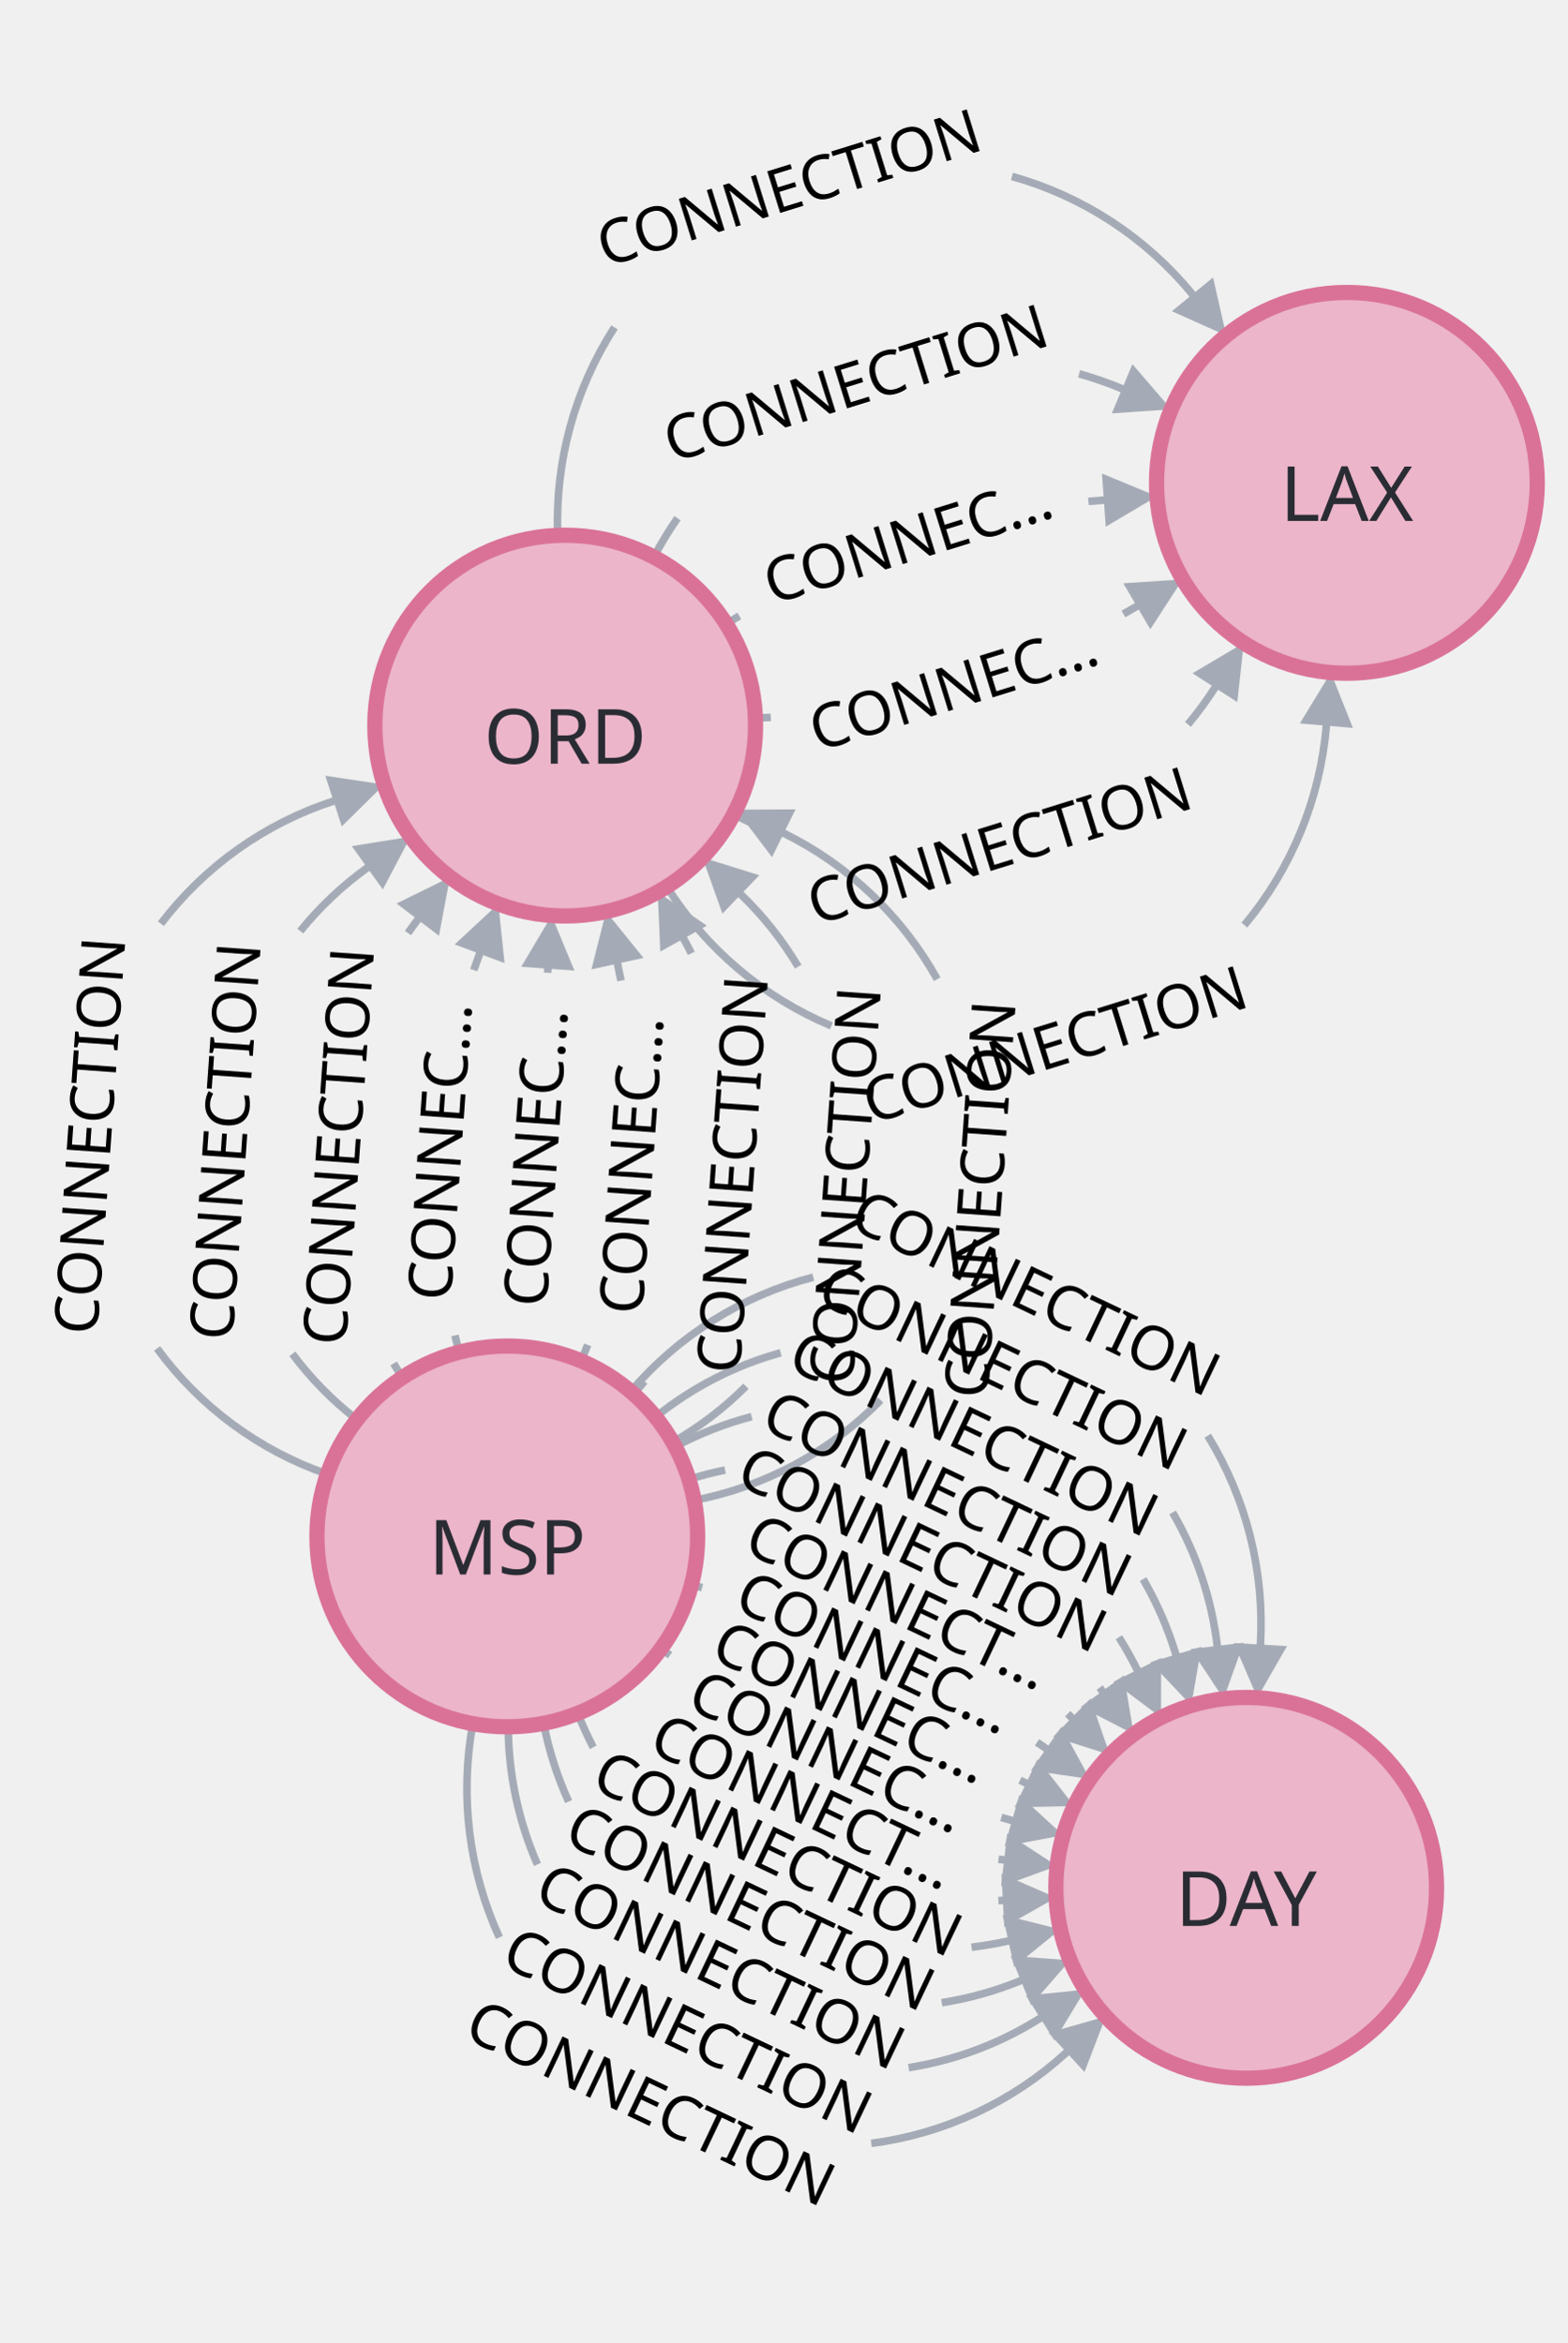
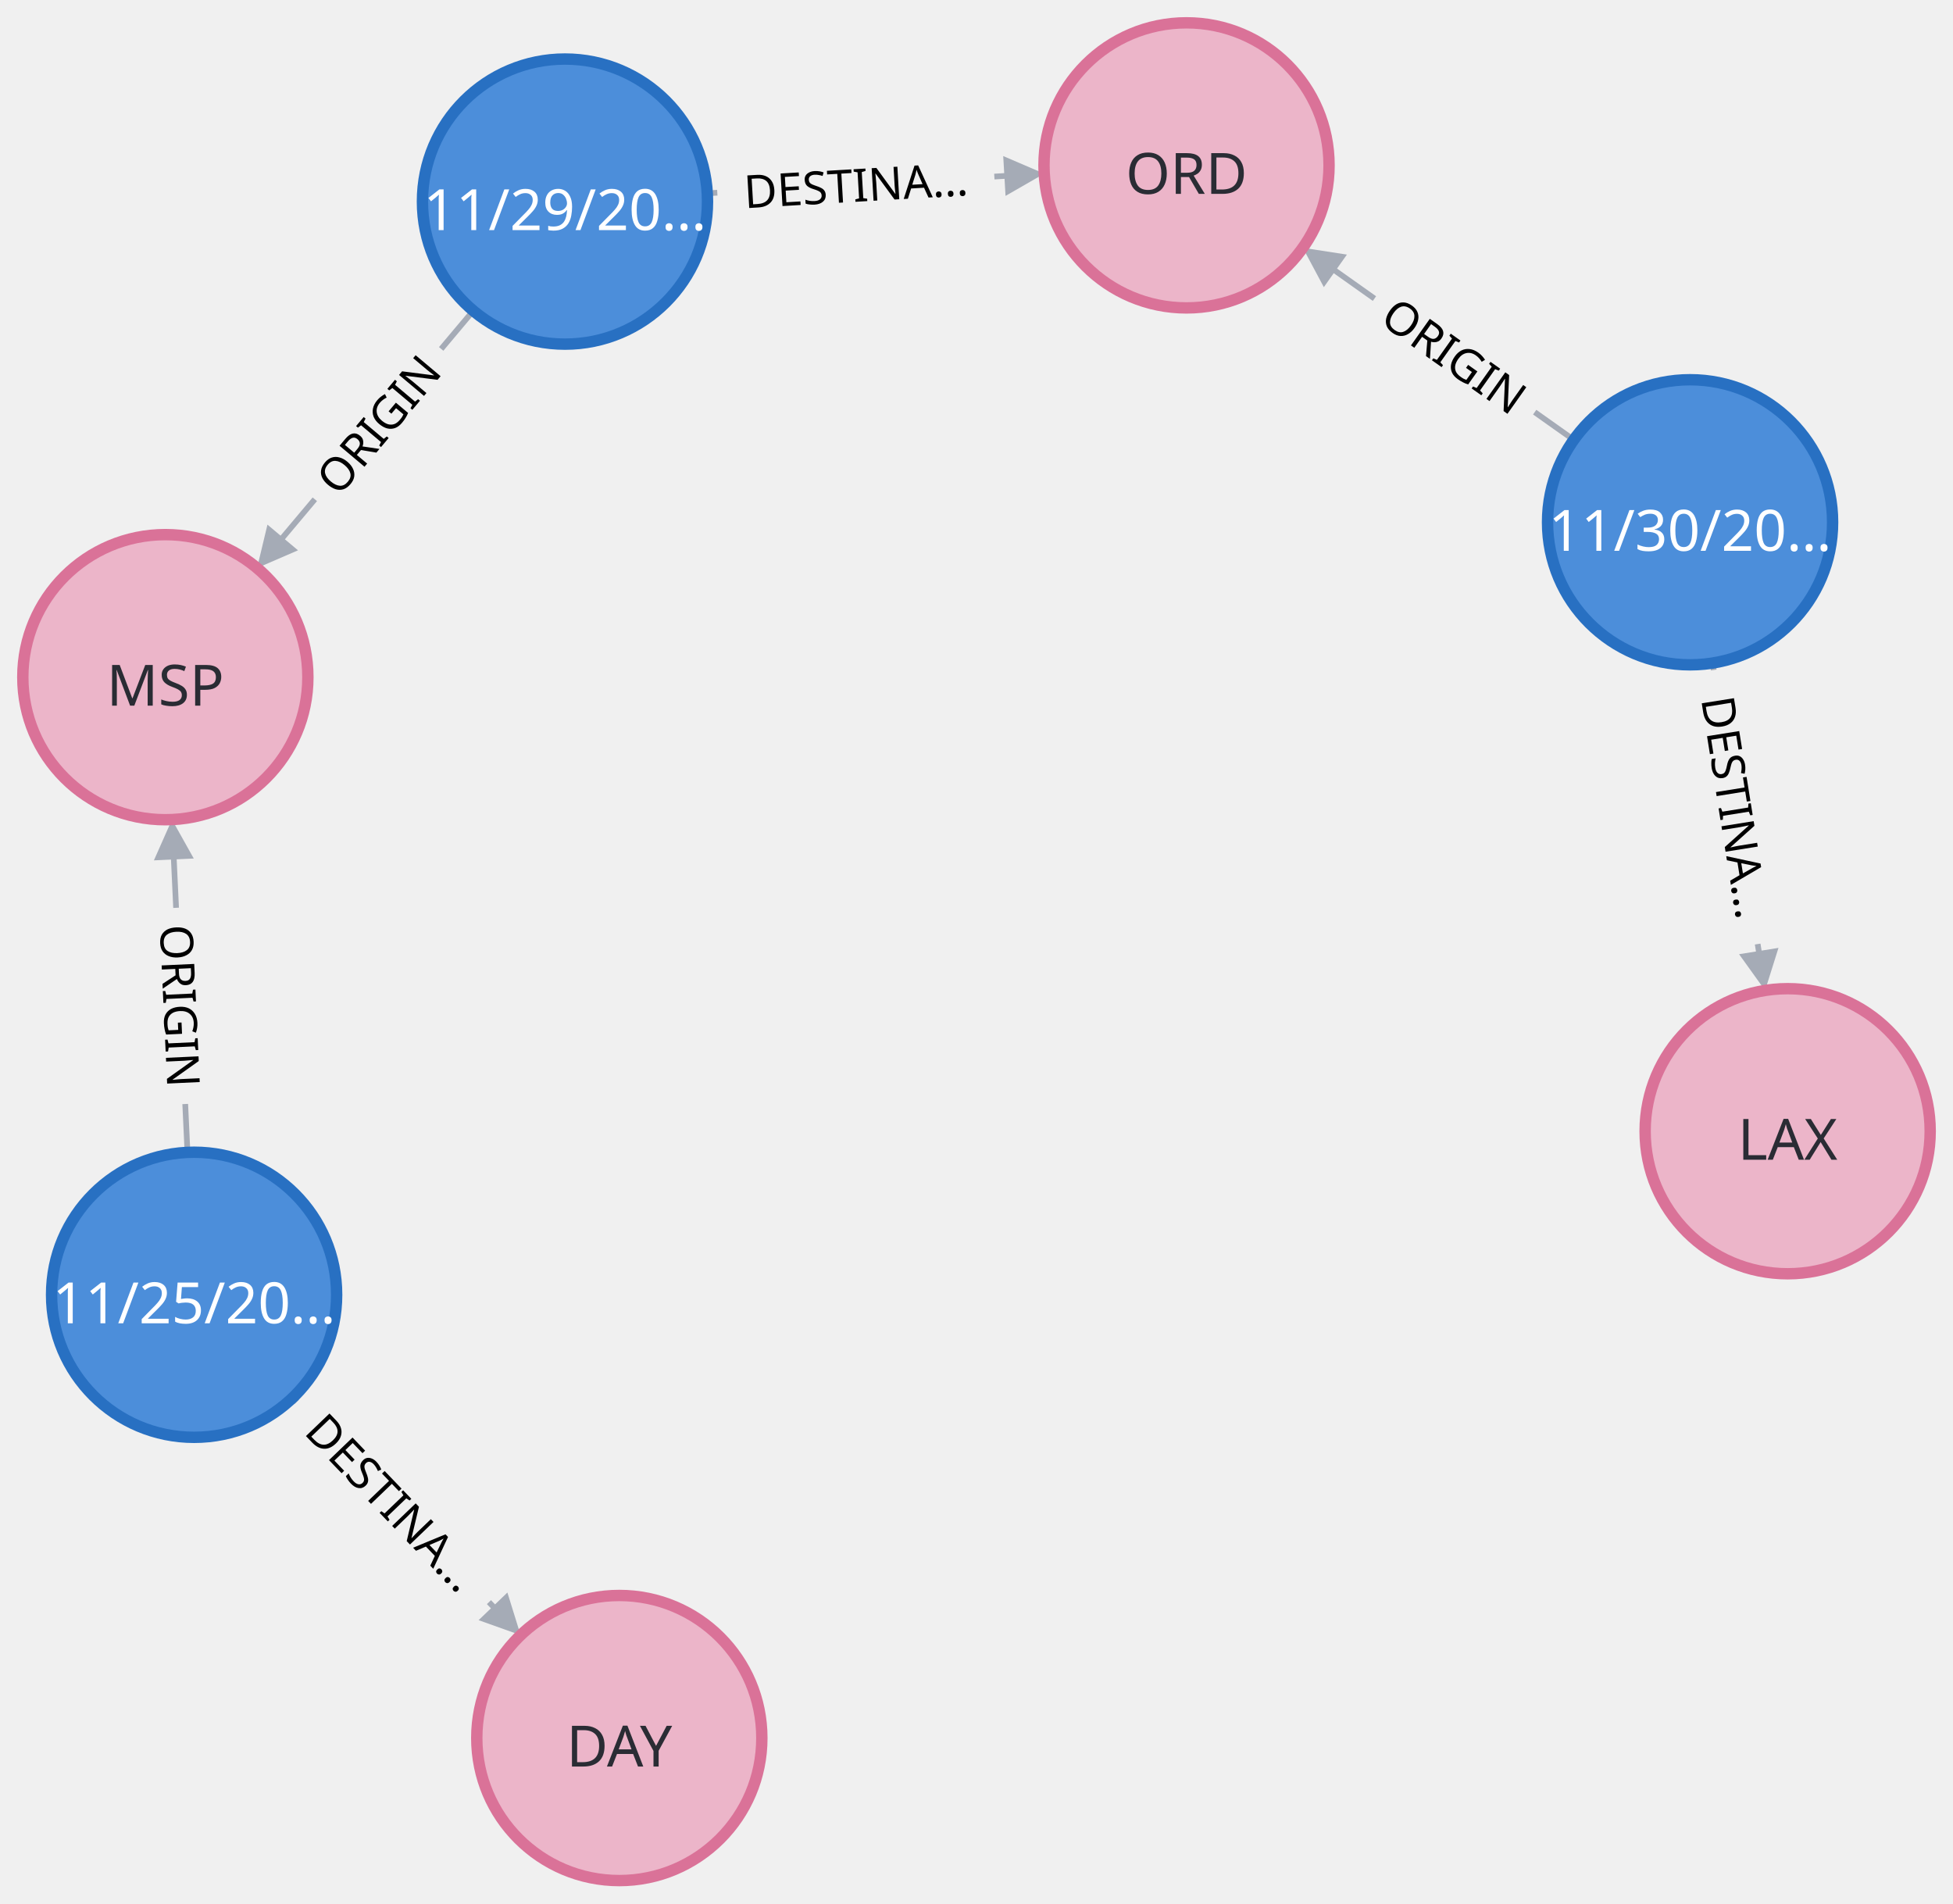
- <svg xmlns="http://www.w3.org/2000/svg" width="205.886" height="307.529" viewBox="-39.688 -53.481 205.886 307.529">
+ <svg xmlns="http://www.w3.org/2000/svg" width="342.535" height="333.796" viewBox="-61.542 -54.949 342.535 333.796">
  <g class="layer relationships">
-     <g class="relationship" transform="translate(34.53701 41.79539) rotate(342.75)">
-       <path class="outline" fill="#A5ABB6" stroke="none" d="M 5.988,24.278 L 6.953,24.019 A 46.524 46.524 0 0 0 22.014,47.639 L 21.371,48.406 A 47.524 47.524 0 0 1 5.988,24.278 Z M 77.69,51.889 L 77.147,51.049 A 46.524 46.524 0 0 0 95.004,29.465 L 92.224,28.338 L 98.098,23.167 L 98.71,30.969 L 95.93,29.841 A 47.524 47.524 0 0 1 77.69,51.889" />
-       <text text-anchor="middle" pointer-events="none" font-size="8px" fill="#000000" x="48.989" y="61.912" font-family="sans-serif">CONNECTION</text>
+     <g class="relationship" transform="translate(234.878 36.64371) rotate(440.8946)">
+       <path class="outline" fill="#A5ABB6" stroke="none" d="M 25 0.5 L 26.239 0.5 L 26.239 -0.5 L 25 -0.5 Z M 74.911 0.5 L 76.151 0.5 L 76.151 3.5 L 83.151 0 L 76.151 -3.5 L 76.151 -0.5 L 74.911 -0.5 Z" />
+       <text text-anchor="middle" pointer-events="none" font-size="8px" fill="#000000" x="50.575" y="3" font-family="sans-serif">DESTINA…</text>
    </g>
-     <g class="relationship" transform="translate(26.93246 148.2629) rotate(274.0855)">
-       <path class="outline" fill="#A5ABB6" stroke="none" d="M 5.988,24.278 L 6.953,24.019 A 46.118 46.118 0 0 0 21.672,47.256 L 21.026,48.019 A 47.118 47.118 0 0 1 5.988,24.278 Z M 77.28,51.523 L 76.733,50.686 A 46.118 46.118 0 0 0 94.222,29.455 L 91.443,28.325 L 97.322,23.159 L 97.927,30.961 L 95.148,29.831 A 47.118 47.118 0 0 1 77.28,51.523" />
-       <text text-anchor="middle" pointer-events="none" font-size="8px" fill="#000000" x="48.602" y="61.611" font-family="sans-serif">CONNECTION</text>
+     <g class="relationship" transform="translate(234.878 36.64371) rotate(215.3262)">
+       <path class="outline" fill="#A5ABB6" stroke="none" d="M 25 0.5 L 33.402 0.5 L 33.402 -0.5 L 25 -0.5 Z M 67.847 0.5 L 76.249 0.5 L 76.249 3.5 L 83.249 0 L 76.249 -3.5 L 76.249 -0.5 L 67.847 -0.5 Z" />
+       <text text-anchor="middle" pointer-events="none" font-size="8px" fill="#000000" x="50.624" y="3" transform="rotate(180 50.6244 0)" font-family="sans-serif">ORIGIN</text>
    </g>
-     <g class="relationship" transform="translate(26.93246 148.2629) rotate(385.4316)">
-       <path class="outline" fill="#A5ABB6" stroke="none" d="M 5.988,-24.278 L 6.953,-24.019 A 46.501 46.501 0 0 1 21.994,-47.618 L 21.352,-48.384 A 47.501 47.501 0 0 0 5.988,-24.278 Z M 77.667,-51.869 L 77.124,-51.029 A 46.501 46.501 0 0 1 94.96,-29.465 L 92.18,-28.337 L 98.055,-23.166 L 98.666,-30.968 L 95.886,-29.841 A 47.501 47.501 0 0 0 77.667,-51.869" />
-       <text text-anchor="middle" pointer-events="none" font-size="8px" fill="#000000" x="48.967" y="-55.895" font-family="sans-serif">CONNECTION</text>
+     <g class="relationship" transform="translate(37.54885 -19.5963) rotate(356.6648)">
+       <path class="outline" fill="#A5ABB6" stroke="none" d="M 25 0.5 L 26.762 0.5 L 26.762 -0.5 L 25 -0.5 Z M 75.434 0.5 L 77.197 0.5 L 77.197 3.5 L 84.197 0 L 77.197 -3.5 L 77.197 -0.5 L 75.434 -0.5 Z" />
+       <text text-anchor="middle" pointer-events="none" font-size="8px" fill="#000000" x="51.098" y="3" font-family="sans-serif">DESTINA…</text>
    </g>
-     <g class="relationship" transform="translate(34.53701 41.79539) rotate(342.75)">
-       <path class="outline" fill="#A5ABB6" stroke="none" d="M 17.324,18.031 L 18.031,17.324 A 47.886 47.886 0 0 0 22.468,21.243 L 21.853,22.032 A 48.886 48.886 0 0 1 17.324,18.031 Z M 78.425,24.522 L 77.883,23.683 A 47.886 47.886 0 0 0 82.646,20.168 L 80.72,17.869 L 88.333,16.056 L 85.215,23.234 L 83.289,20.935 A 48.886 48.886 0 0 1 78.425,24.522" />
-       <text text-anchor="middle" pointer-events="none" font-size="8px" fill="#000000" x="49.764" y="34.803" font-family="sans-serif">CONNECTION</text>
+     <g class="relationship" transform="translate(37.54885 -19.5963) rotate(490.0435)">
+       <path class="outline" fill="#A5ABB6" stroke="none" d="M 25 0.5 L 33.749 0.5 L 33.749 -0.5 L 25 -0.5 Z M 68.194 0.5 L 76.943 0.5 L 76.943 3.5 L 83.943 0 L 76.943 -3.5 L 76.943 -0.5 L 68.194 -0.5 Z" />
+       <text text-anchor="middle" pointer-events="none" font-size="8px" fill="#000000" x="50.972" y="3" transform="rotate(180 50.97168 0)" font-family="sans-serif">ORIGIN</text>
    </g>
-     <g class="relationship" transform="translate(34.53701 41.79539) rotate(342.75)">
-       <path class="outline" fill="#A5ABB6" stroke="none" d="M 24.019,6.953 L 24.278,5.988 A 106.694 106.694 0 0 0 26.234,6.492 L 25.993,7.463 A 107.694 107.694 0 0 1 24.019,6.953 Z M 74.463,8.231 L 74.254,7.253 A 106.694 106.694 0 0 0 76.225,6.811 L 75.541,3.89 L 83.154,5.702 L 77.137,10.706 L 76.453,7.785 A 107.694 107.694 0 0 1 74.463,8.231" />
-       <text text-anchor="middle" pointer-events="none" font-size="8px" fill="#000000" x="50.192" y="13.11" font-family="sans-serif">CONNEC…</text>
+     <g class="relationship" transform="translate(-27.49732 172.1152) rotate(267.3333)">
+       <path class="outline" fill="#A5ABB6" stroke="none" d="M 25 0.5 L 33.491 0.5 L 33.491 -0.5 L 25 -0.5 Z M 67.936 0.5 L 76.427 0.5 L 76.427 3.5 L 83.427 0 L 76.427 -3.5 L 76.427 -0.5 L 67.936 -0.5 Z" />
+       <text text-anchor="middle" pointer-events="none" font-size="8px" fill="#000000" x="50.713" y="3" transform="rotate(180 50.71332 0)" font-family="sans-serif">ORIGIN</text>
    </g>
-     <g class="relationship" transform="translate(34.53701 41.79539) rotate(342.75)">
-       <path class="outline" fill="#A5ABB6" stroke="none" d="M 24.019,-6.953 L 24.278,-5.988 A 106.694 106.694 0 0 1 26.234,-6.492 L 25.993,-7.463 A 107.694 107.694 0 0 0 24.019,-6.953 Z M 74.463,-8.231 L 74.254,-7.253 A 106.694 106.694 0 0 1 76.225,-6.811 L 75.541,-3.89 L 83.154,-5.702 L 77.137,-10.706 L 76.453,-7.785 A 107.694 107.694 0 0 0 74.463,-8.231" />
-       <text text-anchor="middle" pointer-events="none" font-size="8px" fill="#000000" x="50.192" y="-7.11" font-family="sans-serif">CONNEC…</text>
-     </g>
-     <g class="relationship" transform="translate(34.53701 41.79539) rotate(342.75)">
-       <path class="outline" fill="#A5ABB6" stroke="none" d="M 17.324,-18.031 L 18.031,-17.324 A 47.886 47.886 0 0 1 22.468,-21.243 L 21.853,-22.032 A 48.886 48.886 0 0 0 17.324,-18.031 Z M 78.425,-24.522 L 77.883,-23.683 A 47.886 47.886 0 0 1 82.646,-20.168 L 80.72,-17.869 L 88.333,-16.056 L 85.215,-23.234 L 83.289,-20.935 A 48.886 48.886 0 0 0 78.425,-24.522" />
-       <text text-anchor="middle" pointer-events="none" font-size="8px" fill="#000000" x="49.764" y="-28.803" font-family="sans-serif">CONNECTION</text>
-     </g>
-     <g class="relationship" transform="translate(34.53701 41.79539) rotate(342.75)">
-       <path class="outline" fill="#A5ABB6" stroke="none" d="M 5.988,-24.278 L 6.953,-24.019 A 46.524 46.524 0 0 1 22.014,-47.639 L 21.371,-48.406 A 47.524 47.524 0 0 0 5.988,-24.278 Z M 77.69,-51.889 L 77.147,-51.049 A 46.524 46.524 0 0 1 95.004,-29.465 L 92.224,-28.338 L 98.098,-23.167 L 98.71,-30.969 L 95.93,-29.841 A 47.524 47.524 0 0 0 77.69,-51.889" />
-       <text text-anchor="middle" pointer-events="none" font-size="8px" fill="#000000" x="48.989" y="-55.912" font-family="sans-serif">CONNECTION</text>
-     </g>
-     <g class="relationship" transform="translate(26.93246 148.2629) rotate(385.4316)">
-       <path class="outline" fill="#A5ABB6" stroke="none" d="M 10.397,-22.741 L 11.298,-22.307 A 45.032 45.032 0 0 1 22.399,-36.818 L 21.744,-37.574 A 46.032 46.032 0 0 0 10.397,-22.741 Z M 77.839,-40.776 L 77.275,-39.95 A 45.032 45.032 0 0 1 89.955,-26.797 L 87.418,-25.196 L 94.113,-21.144 L 93.338,-28.931 L 90.801,-27.331 A 46.032 46.032 0 0 0 77.839,-40.776" />
-       <text text-anchor="middle" pointer-events="none" font-size="8px" fill="#000000" x="49.275" y="-45.227" font-family="sans-serif">CONNECTION</text>
-     </g>
-     <g class="relationship" transform="translate(26.93246 148.2629) rotate(385.4316)">
-       <path class="outline" fill="#A5ABB6" stroke="none" d="M 14.443,-20.412 L 15.248,-19.818 A 45.516 45.516 0 0 1 22.549,-27.604 L 21.905,-28.369 A 46.516 46.516 0 0 0 14.443,-20.412 Z M 78.101,-31.204 L 77.537,-30.379 A 45.516 45.516 0 0 1 85.585,-23.367 L 83.363,-21.352 L 90.658,-18.518 L 88.548,-26.055 L 86.326,-24.039 A 46.516 46.516 0 0 0 78.101,-31.204" />
-       <text text-anchor="middle" pointer-events="none" font-size="8px" fill="#000000" x="49.551" y="-35.747" font-family="sans-serif">CONNECTION</text>
-     </g>
-     <g class="relationship" transform="translate(26.93246 148.2629) rotate(274.0855)">
-       <path class="outline" fill="#A5ABB6" stroke="none" d="M 13.474,21.065 L 14.305,20.509 A 44.734 44.734 0 0 0 22.229,29.484 L 21.574,30.24 A 45.734 45.734 0 0 1 13.474,21.065 Z M 77.632,33.189 L 77.061,32.369 A 44.734 44.734 0 0 0 85.882,24.275 L 83.577,22.355 L 90.745,19.215 L 88.957,26.834 L 86.651,24.914 A 45.734 45.734 0 0 1 77.632,33.189" />
-       <text text-anchor="middle" pointer-events="none" font-size="8px" fill="#000000" x="49.124" y="43.828" font-family="sans-serif">CONNECTION</text>
-     </g>
-     <g class="relationship" transform="translate(26.93246 148.2629) rotate(385.4316)">
-       <path class="outline" fill="#A5ABB6" stroke="none" d="M 17.986,-17.371 L 18.666,-16.638 A 48.816 48.816 0 0 1 22.392,-19.764 L 21.788,-20.561 A 49.816 49.816 0 0 0 17.986,-17.371 Z M 78.492,-22.959 L 77.957,-22.114 A 48.816 48.816 0 0 1 81.934,-19.313 L 80.086,-16.95 L 87.757,-15.396 L 84.397,-22.465 L 82.549,-20.101 A 49.816 49.816 0 0 0 78.492,-22.959" />
-       <text text-anchor="middle" pointer-events="none" font-size="8px" fill="#000000" x="49.786" y="-27.125" font-family="sans-serif">CONNECTION</text>
-     </g>
-     <g class="relationship" transform="translate(26.93246 148.2629) rotate(385.4316)">
-       <path class="outline" fill="#A5ABB6" stroke="none" d="M 20.902,-13.724 L 21.434,-12.877 A 57.207 57.207 0 0 1 21.931,-13.186 L 21.407,-14.038 A 58.207 58.207 0 0 0 20.902,-13.724 Z M 79.012,-15.93 L 78.546,-15.046 A 57.207 57.207 0 0 1 79.061,-14.77 L 77.635,-12.131 L 85.458,-11.883 L 80.963,-18.29 L 79.537,-15.65 A 58.207 58.207 0 0 0 79.012,-15.93" />
-       <text text-anchor="middle" pointer-events="none" font-size="8px" fill="#000000" x="49.975" y="-19.115" font-family="sans-serif">CONNECTION</text>
-     </g>
-     <g class="relationship" transform="translate(26.93246 148.2629) rotate(274.0855)">
-       <path class="outline" fill="#A5ABB6" stroke="none" d="M 19.529,15.616 L 20.138,14.822 A 51.518 51.518 0 0 0 21.881,16.103 L 21.306,16.921 A 52.518 52.518 0 0 1 19.529,15.616 Z M 78.351,19.086 L 77.84,18.226 A 51.518 51.518 0 0 0 79.675,17.082 L 78.034,14.57 L 85.809,13.672 L 81.862,20.431 L 80.221,17.919 A 52.518 52.518 0 0 1 78.351,19.086" />
-       <text text-anchor="middle" pointer-events="none" font-size="8px" fill="#000000" x="49.528" y="28.931" font-family="sans-serif">CONNECTION</text>
-     </g>
-     <g class="relationship" transform="translate(26.93246 148.2629) rotate(385.4316)">
-       <path class="outline" fill="#A5ABB6" stroke="none" d="M 23.089,-9.599 L 23.455,-8.668 A 77.778 77.778 0 0 1 24.142,-8.934 L 23.786,-9.869 A 78.778 78.778 0 0 0 23.089,-9.599 Z M 76.624,-11.054 L 76.31,-10.105 A 77.778 77.778 0 0 1 77.009,-9.87 L 76.039,-7.031 L 83.795,-8.08 L 78.302,-13.655 L 77.332,-10.816 A 78.778 78.778 0 0 0 76.624,-11.054" />
-       <text text-anchor="middle" pointer-events="none" font-size="8px" fill="#000000" x="50.114" y="-11.525" font-family="sans-serif">CONNECT…</text>
-     </g>
-     <g class="relationship" transform="translate(26.93246 148.2629) rotate(385.4316)">
-       <path class="outline" fill="#A5ABB6" stroke="none" d="M 24.471,-5.139 L 24.657,-4.157 A 146.375 146.375 0 0 1 26.088,-4.42 L 25.912,-5.404 A 147.375 147.375 0 0 0 24.471,-5.139 Z M 74.519,-5.958 L 74.365,-4.969 A 146.375 146.375 0 0 1 75.802,-4.739 L 75.311,-1.779 L 82.789,-4.087 L 76.456,-8.685 L 75.965,-5.725 A 147.375 147.375 0 0 0 74.519,-5.958" />
-       <text text-anchor="middle" pointer-events="none" font-size="8px" fill="#000000" x="50.198" y="-4.199" font-family="sans-serif">CONNEC…</text>
-     </g>
-     <g class="relationship" transform="translate(26.93246 148.2629) rotate(385.4316)">
-       <path class="outline" fill="#A5ABB6" stroke="none" d="M 25 0.5 L 25.893 0.5 L 25.893 -0.5 L 25 -0.5 Z M 74.561 0.5 L 75.453 0.5 L 75.453 3.5 L 82.453 0 L 75.453 -3.5 L 75.453 -0.5 L 74.561 -0.5 Z" />
-       <text text-anchor="middle" pointer-events="none" font-size="8px" fill="#000000" x="50.227" y="3" font-family="sans-serif">CONNEC…</text>
-     </g>
-     <g class="relationship" transform="translate(26.93246 148.2629) rotate(385.4316)">
-       <path class="outline" fill="#A5ABB6" stroke="none" d="M 24.471,5.139 L 24.657,4.157 A 146.375 146.375 0 0 0 26.088,4.42 L 25.912,5.404 A 147.375 147.375 0 0 1 24.471,5.139 Z M 74.519,5.958 L 74.365,4.969 A 146.375 146.375 0 0 0 75.802,4.739 L 75.311,1.779 L 82.789,4.087 L 76.456,8.685 L 75.965,5.725 A 147.375 147.375 0 0 1 74.519,5.958" />
-       <text text-anchor="middle" pointer-events="none" font-size="8px" fill="#000000" x="50.198" y="10.199" font-family="sans-serif">CONNEC…</text>
-     </g>
-     <g class="relationship" transform="translate(26.93246 148.2629) rotate(274.0855)">
-       <path class="outline" fill="#A5ABB6" stroke="none" d="M 23.513,8.509 L 23.834,7.563 A 86.07 86.07 0 0 0 25.988,8.262 L 25.692,9.217 A 87.07 87.07 0 0 1 23.513,8.509 Z M 73.989,10.176 L 73.731,9.21 A 86.07 86.07 0 0 0 75.911,8.596 L 75.06,5.719 L 82.765,7.09 L 77.045,12.432 L 76.194,9.555 A 87.07 87.07 0 0 1 73.989,10.176" />
-       <text text-anchor="middle" pointer-events="none" font-size="8px" fill="#000000" x="49.782" y="15.613" font-family="sans-serif">CONNEC…</text>
-     </g>
-     <g class="relationship" transform="translate(26.93246 148.2629) rotate(385.4316)">
-       <path class="outline" fill="#A5ABB6" stroke="none" d="M 23.089,9.599 L 23.455,8.668 A 77.778 77.778 0 0 0 24.142,8.934 L 23.786,9.869 A 78.778 78.778 0 0 1 23.089,9.599 Z M 76.624,11.054 L 76.31,10.105 A 77.778 77.778 0 0 0 77.009,9.87 L 76.039,7.031 L 83.795,8.08 L 78.302,13.655 L 77.332,10.816 A 78.778 78.778 0 0 1 76.624,11.054" />
-       <text text-anchor="middle" pointer-events="none" font-size="8px" fill="#000000" x="50.114" y="17.525" font-family="sans-serif">CONNECT…</text>
-     </g>
-     <g class="relationship" transform="translate(26.93246 148.2629) rotate(274.0855)">
-       <path class="outline" fill="#A5ABB6" stroke="none" d="M 25 0.5 L 25.535 0.5 L 25.535 -0.5 L 25 -0.5 Z M 74.203 0.5 L 74.739 0.5 L 74.739 3.5 L 81.739 0 L 74.739 -3.5 L 74.739 -0.5 L 74.203 -0.5 Z" />
-       <text text-anchor="middle" pointer-events="none" font-size="8px" fill="#000000" x="49.869" y="3" font-family="sans-serif">CONNEC…</text>
-     </g>
-     <g class="relationship" transform="translate(26.93246 148.2629) rotate(274.0855)">
-       <path class="outline" fill="#A5ABB6" stroke="none" d="M 23.513,-8.509 L 23.834,-7.563 A 86.07 86.07 0 0 1 25.988,-8.262 L 25.692,-9.217 A 87.07 87.07 0 0 0 23.513,-8.509 Z M 73.989,-10.176 L 73.731,-9.21 A 86.07 86.07 0 0 1 75.911,-8.596 L 75.06,-5.719 L 82.765,-7.09 L 77.045,-12.432 L 76.194,-9.555 A 87.07 87.07 0 0 0 73.989,-10.176" />
-       <text text-anchor="middle" pointer-events="none" font-size="8px" fill="#000000" x="49.782" y="-9.613" font-family="sans-serif">CONNEC…</text>
-     </g>
-     <g class="relationship" transform="translate(26.93246 148.2629) rotate(385.4316)">
-       <path class="outline" fill="#A5ABB6" stroke="none" d="M 20.902,13.724 L 21.434,12.877 A 57.207 57.207 0 0 0 21.931,13.186 L 21.407,14.038 A 58.207 58.207 0 0 1 20.902,13.724 Z M 79.012,15.93 L 78.546,15.046 A 57.207 57.207 0 0 0 79.061,14.77 L 77.635,12.131 L 85.458,11.883 L 80.963,18.29 L 79.537,15.65 A 58.207 58.207 0 0 1 79.012,15.93" />
-       <text text-anchor="middle" pointer-events="none" font-size="8px" fill="#000000" x="49.975" y="25.115" font-family="sans-serif">CONNECTION</text>
-     </g>
-     <g class="relationship" transform="translate(26.93246 148.2629) rotate(385.4316)">
-       <path class="outline" fill="#A5ABB6" stroke="none" d="M 17.986,17.371 L 18.666,16.638 A 48.816 48.816 0 0 0 22.392,19.764 L 21.788,20.561 A 49.816 49.816 0 0 1 17.986,17.371 Z M 78.492,22.959 L 77.957,22.114 A 48.816 48.816 0 0 0 81.934,19.313 L 80.086,16.95 L 87.757,15.396 L 84.397,22.465 L 82.549,20.101 A 49.816 49.816 0 0 1 78.492,22.959" />
-       <text text-anchor="middle" pointer-events="none" font-size="8px" fill="#000000" x="49.786" y="33.125" font-family="sans-serif">CONNECTION</text>
-     </g>
-     <g class="relationship" transform="translate(26.93246 148.2629) rotate(274.0855)">
-       <path class="outline" fill="#A5ABB6" stroke="none" d="M 19.529,-15.616 L 20.138,-14.822 A 51.518 51.518 0 0 1 21.881,-16.103 L 21.306,-16.921 A 52.518 52.518 0 0 0 19.529,-15.616 Z M 78.351,-19.086 L 77.84,-18.226 A 51.518 51.518 0 0 1 79.675,-17.082 L 78.034,-14.57 L 85.809,-13.672 L 81.862,-20.431 L 80.221,-17.919 A 52.518 52.518 0 0 0 78.351,-19.086" />
-       <text text-anchor="middle" pointer-events="none" font-size="8px" fill="#000000" x="49.528" y="-22.931" font-family="sans-serif">CONNECTION</text>
-     </g>
-     <g class="relationship" transform="translate(26.93246 148.2629) rotate(274.0855)">
-       <path class="outline" fill="#A5ABB6" stroke="none" d="M 13.474,-21.065 L 14.305,-20.509 A 44.734 44.734 0 0 1 22.229,-29.484 L 21.574,-30.24 A 45.734 45.734 0 0 0 13.474,-21.065 Z M 77.632,-33.189 L 77.061,-32.369 A 44.734 44.734 0 0 1 85.882,-24.275 L 83.577,-22.355 L 90.745,-19.215 L 88.957,-26.834 L 86.651,-24.914 A 45.734 45.734 0 0 0 77.632,-33.189" />
-       <text text-anchor="middle" pointer-events="none" font-size="8px" fill="#000000" x="49.124" y="-37.828" font-family="sans-serif">CONNECTION</text>
-     </g>
-     <g class="relationship" transform="translate(26.93246 148.2629) rotate(385.4316)">
-       <path class="outline" fill="#A5ABB6" stroke="none" d="M 14.443,20.412 L 15.248,19.818 A 45.516 45.516 0 0 0 22.549,27.604 L 21.905,28.369 A 46.516 46.516 0 0 1 14.443,20.412 Z M 78.101,31.204 L 77.537,30.379 A 45.516 45.516 0 0 0 85.585,23.367 L 83.363,21.352 L 90.658,18.518 L 88.548,26.055 L 86.326,24.039 A 46.516 46.516 0 0 1 78.101,31.204" />
-       <text text-anchor="middle" pointer-events="none" font-size="8px" fill="#000000" x="49.551" y="41.747" font-family="sans-serif">CONNECTION</text>
-     </g>
-     <g class="relationship" transform="translate(26.93246 148.2629) rotate(274.0855)">
-       <path class="outline" fill="#A5ABB6" stroke="none" d="M 5.988,-24.278 L 6.953,-24.019 A 46.118 46.118 0 0 1 21.672,-47.256 L 21.026,-48.019 A 47.118 47.118 0 0 0 5.988,-24.278 Z M 77.28,-51.523 L 76.733,-50.686 A 46.118 46.118 0 0 1 94.222,-29.455 L 91.443,-28.325 L 97.322,-23.159 L 97.927,-30.961 L 95.148,-29.831 A 47.118 47.118 0 0 0 77.28,-51.523" />
-       <text text-anchor="middle" pointer-events="none" font-size="8px" fill="#000000" x="48.602" y="-55.611" font-family="sans-serif">CONNECTION</text>
-     </g>
-     <g class="relationship" transform="translate(26.93246 148.2629) rotate(385.4316)">
-       <path class="outline" fill="#A5ABB6" stroke="none" d="M 10.397,22.741 L 11.298,22.307 A 45.032 45.032 0 0 0 22.399,36.818 L 21.744,37.574 A 46.032 46.032 0 0 1 10.397,22.741 Z M 77.839,40.776 L 77.275,39.95 A 45.032 45.032 0 0 0 89.955,26.797 L 87.418,25.196 L 94.113,21.144 L 93.338,28.931 L 90.801,27.331 A 46.032 46.032 0 0 1 77.839,40.776" />
-       <text text-anchor="middle" pointer-events="none" font-size="8px" fill="#000000" x="49.275" y="51.227" font-family="sans-serif">CONNECTION</text>
-     </g>
-     <g class="relationship" transform="translate(26.93246 148.2629) rotate(385.4316)">
-       <path class="outline" fill="#A5ABB6" stroke="none" d="M 5.988,24.278 L 6.953,24.019 A 46.501 46.501 0 0 0 21.994,47.618 L 21.352,48.384 A 47.501 47.501 0 0 1 5.988,24.278 Z M 77.667,51.869 L 77.124,51.029 A 46.501 46.501 0 0 0 94.96,29.465 L 92.18,28.337 L 98.055,23.166 L 98.666,30.968 L 95.886,29.841 A 47.501 47.501 0 0 1 77.667,51.869" />
-       <text text-anchor="middle" pointer-events="none" font-size="8px" fill="#000000" x="48.967" y="61.895" font-family="sans-serif">CONNECTION</text>
+     <g class="relationship" transform="translate(-27.49732 172.1152) rotate(406.187)">
+       <path class="outline" fill="#A5ABB6" stroke="none" d="M 25 0.5 L 26.025 0.5 L 26.025 -0.5 L 25 -0.5 Z M 74.697 0.5 L 75.721 0.5 L 75.721 3.5 L 82.721 0 L 75.721 -3.5 L 75.721 -0.5 L 74.697 -0.5 Z" />
+       <text text-anchor="middle" pointer-events="none" font-size="8px" fill="#000000" x="50.361" y="3" font-family="sans-serif">DESTINA…</text>
    </g>
  </g>
  <g class="layer nodes">
-     <g class="node" transform="translate(137.1974,9.918498)">
+     <g class="node" transform="translate(251.993,143.4315)">
      <circle class="outline" cx="0" cy="0" r="25" fill="#ECB5C9" stroke="#da7298" stroke-width="2px" />
      <text text-anchor="middle" pointer-events="none" font-family="sans-serif" dy="1.562" font-size="25" fill="#2A2C34" />
      <text text-anchor="middle" pointer-events="none" x="0" y="5" font-size="10px" fill="#2A2C34" font-family="sans-serif"> LAX</text>
    </g>
-     <g class="node" transform="translate(123.9732,194.4068)">
+     <g class="node" transform="translate(47.07887,249.8471)">
      <circle class="outline" cx="0" cy="0" r="25" fill="#ECB5C9" stroke="#da7298" stroke-width="2px" />
      <text text-anchor="middle" pointer-events="none" font-family="sans-serif" dy="1.562" font-size="25" fill="#2A2C34" />
      <text text-anchor="middle" pointer-events="none" x="0" y="5" font-size="10px" fill="#2A2C34" font-family="sans-serif"> DAY</text>
    </g>
-     <g class="node" transform="translate(34.53701,41.79539)">
+     <g class="node" transform="translate(234.878,36.64371)">
+       <circle class="outline" cx="0" cy="0" r="25" fill="#4C8EDA" stroke="#2870c2" stroke-width="2px" />
+       <text text-anchor="middle" pointer-events="none" font-family="sans-serif" dy="1.562" font-size="25" fill="#FFFFFF" />
+       <text text-anchor="middle" pointer-events="none" x="0" y="5" font-size="10px" fill="#FFFFFF" font-family="sans-serif"> 11/30/20…</text>
+     </g>
+     <g class="node" transform="translate(146.5607,-25.94909)">
      <circle class="outline" cx="0" cy="0" r="25" fill="#ECB5C9" stroke="#da7298" stroke-width="2px" />
      <text text-anchor="middle" pointer-events="none" font-family="sans-serif" dy="1.562" font-size="25" fill="#2A2C34" />
      <text text-anchor="middle" pointer-events="none" x="0" y="5" font-size="10px" fill="#2A2C34" font-family="sans-serif"> ORD</text>
    </g>
-     <g class="node" transform="translate(26.93246,148.2629)">
+     <g class="node" transform="translate(37.54885,-19.5963)">
+       <circle class="outline" cx="0" cy="0" r="25" fill="#4C8EDA" stroke="#2870c2" stroke-width="2px" />
+       <text text-anchor="middle" pointer-events="none" font-family="sans-serif" dy="1.562" font-size="25" fill="#FFFFFF" />
+       <text text-anchor="middle" pointer-events="none" x="0" y="5" font-size="10px" fill="#FFFFFF" font-family="sans-serif"> 11/29/20…</text>
+     </g>
+     <g class="node" transform="translate(-32.54195,63.80596)">
      <circle class="outline" cx="0" cy="0" r="25" fill="#ECB5C9" stroke="#da7298" stroke-width="2px" />
      <text text-anchor="middle" pointer-events="none" font-family="sans-serif" dy="1.562" font-size="25" fill="#2A2C34" />
      <text text-anchor="middle" pointer-events="none" x="0" y="5" font-size="10px" fill="#2A2C34" font-family="sans-serif"> MSP</text>
    </g>
+     <g class="node" transform="translate(-27.49732,172.1152)">
+       <circle class="outline" cx="0" cy="0" r="25" fill="#4C8EDA" stroke="#2870c2" stroke-width="2px" />
+       <text text-anchor="middle" pointer-events="none" font-family="sans-serif" dy="1.562" font-size="25" fill="#FFFFFF" />
+       <text text-anchor="middle" pointer-events="none" x="0" y="5" font-size="10px" fill="#FFFFFF" font-family="sans-serif"> 11/25/20…</text>
+     </g>
  </g>
</svg>
